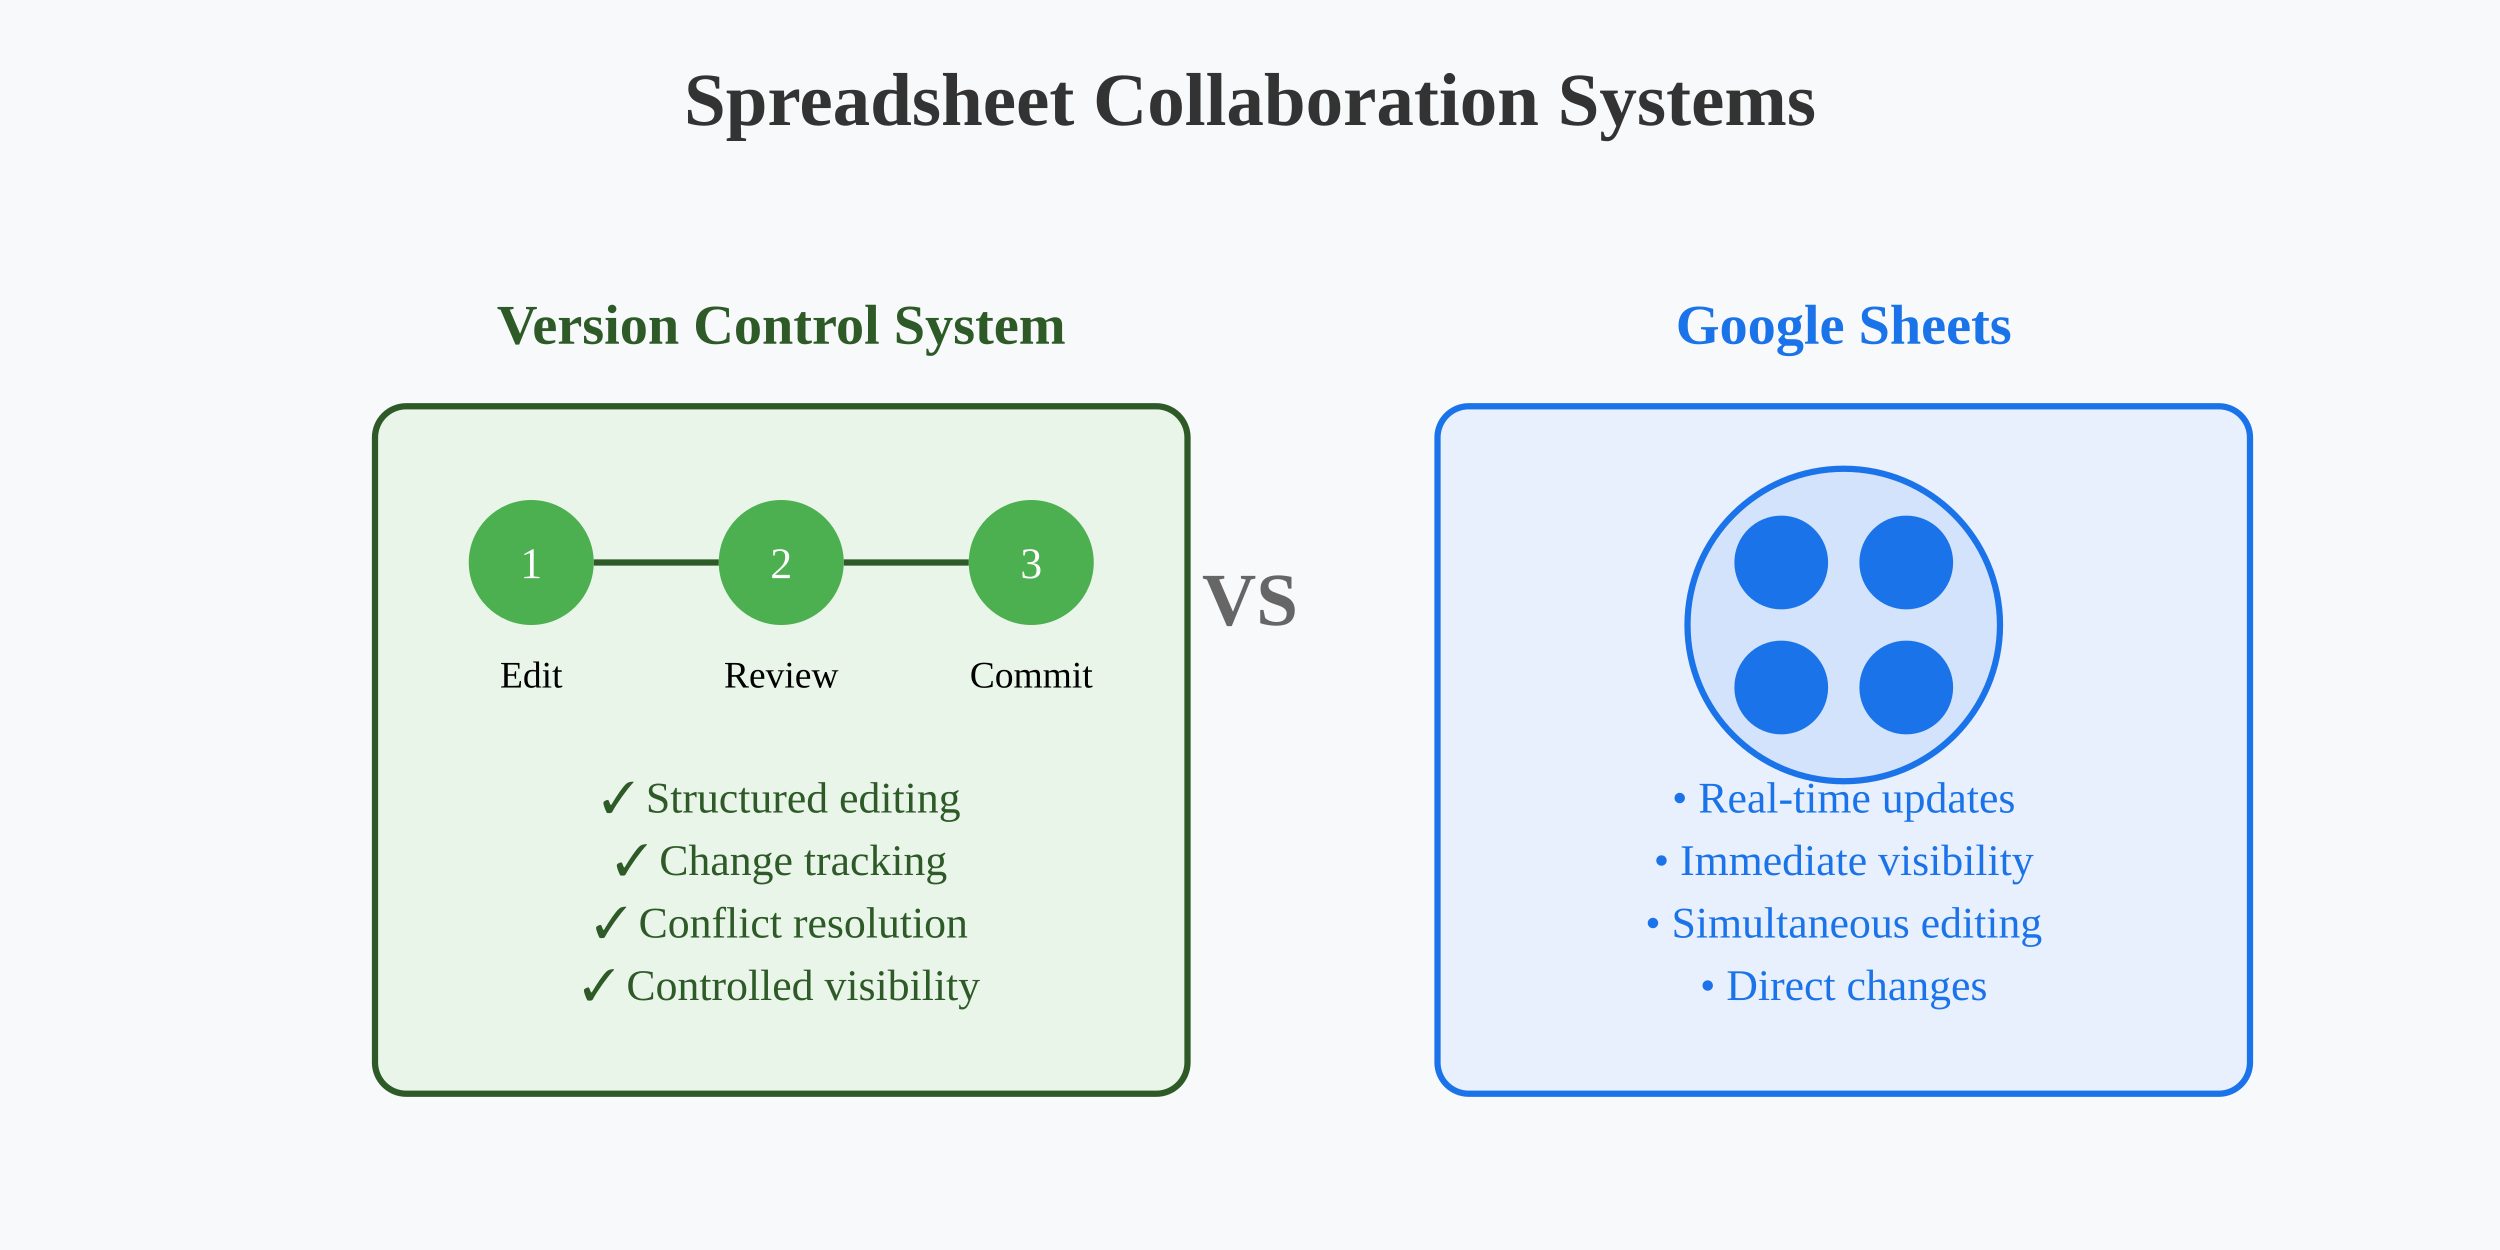
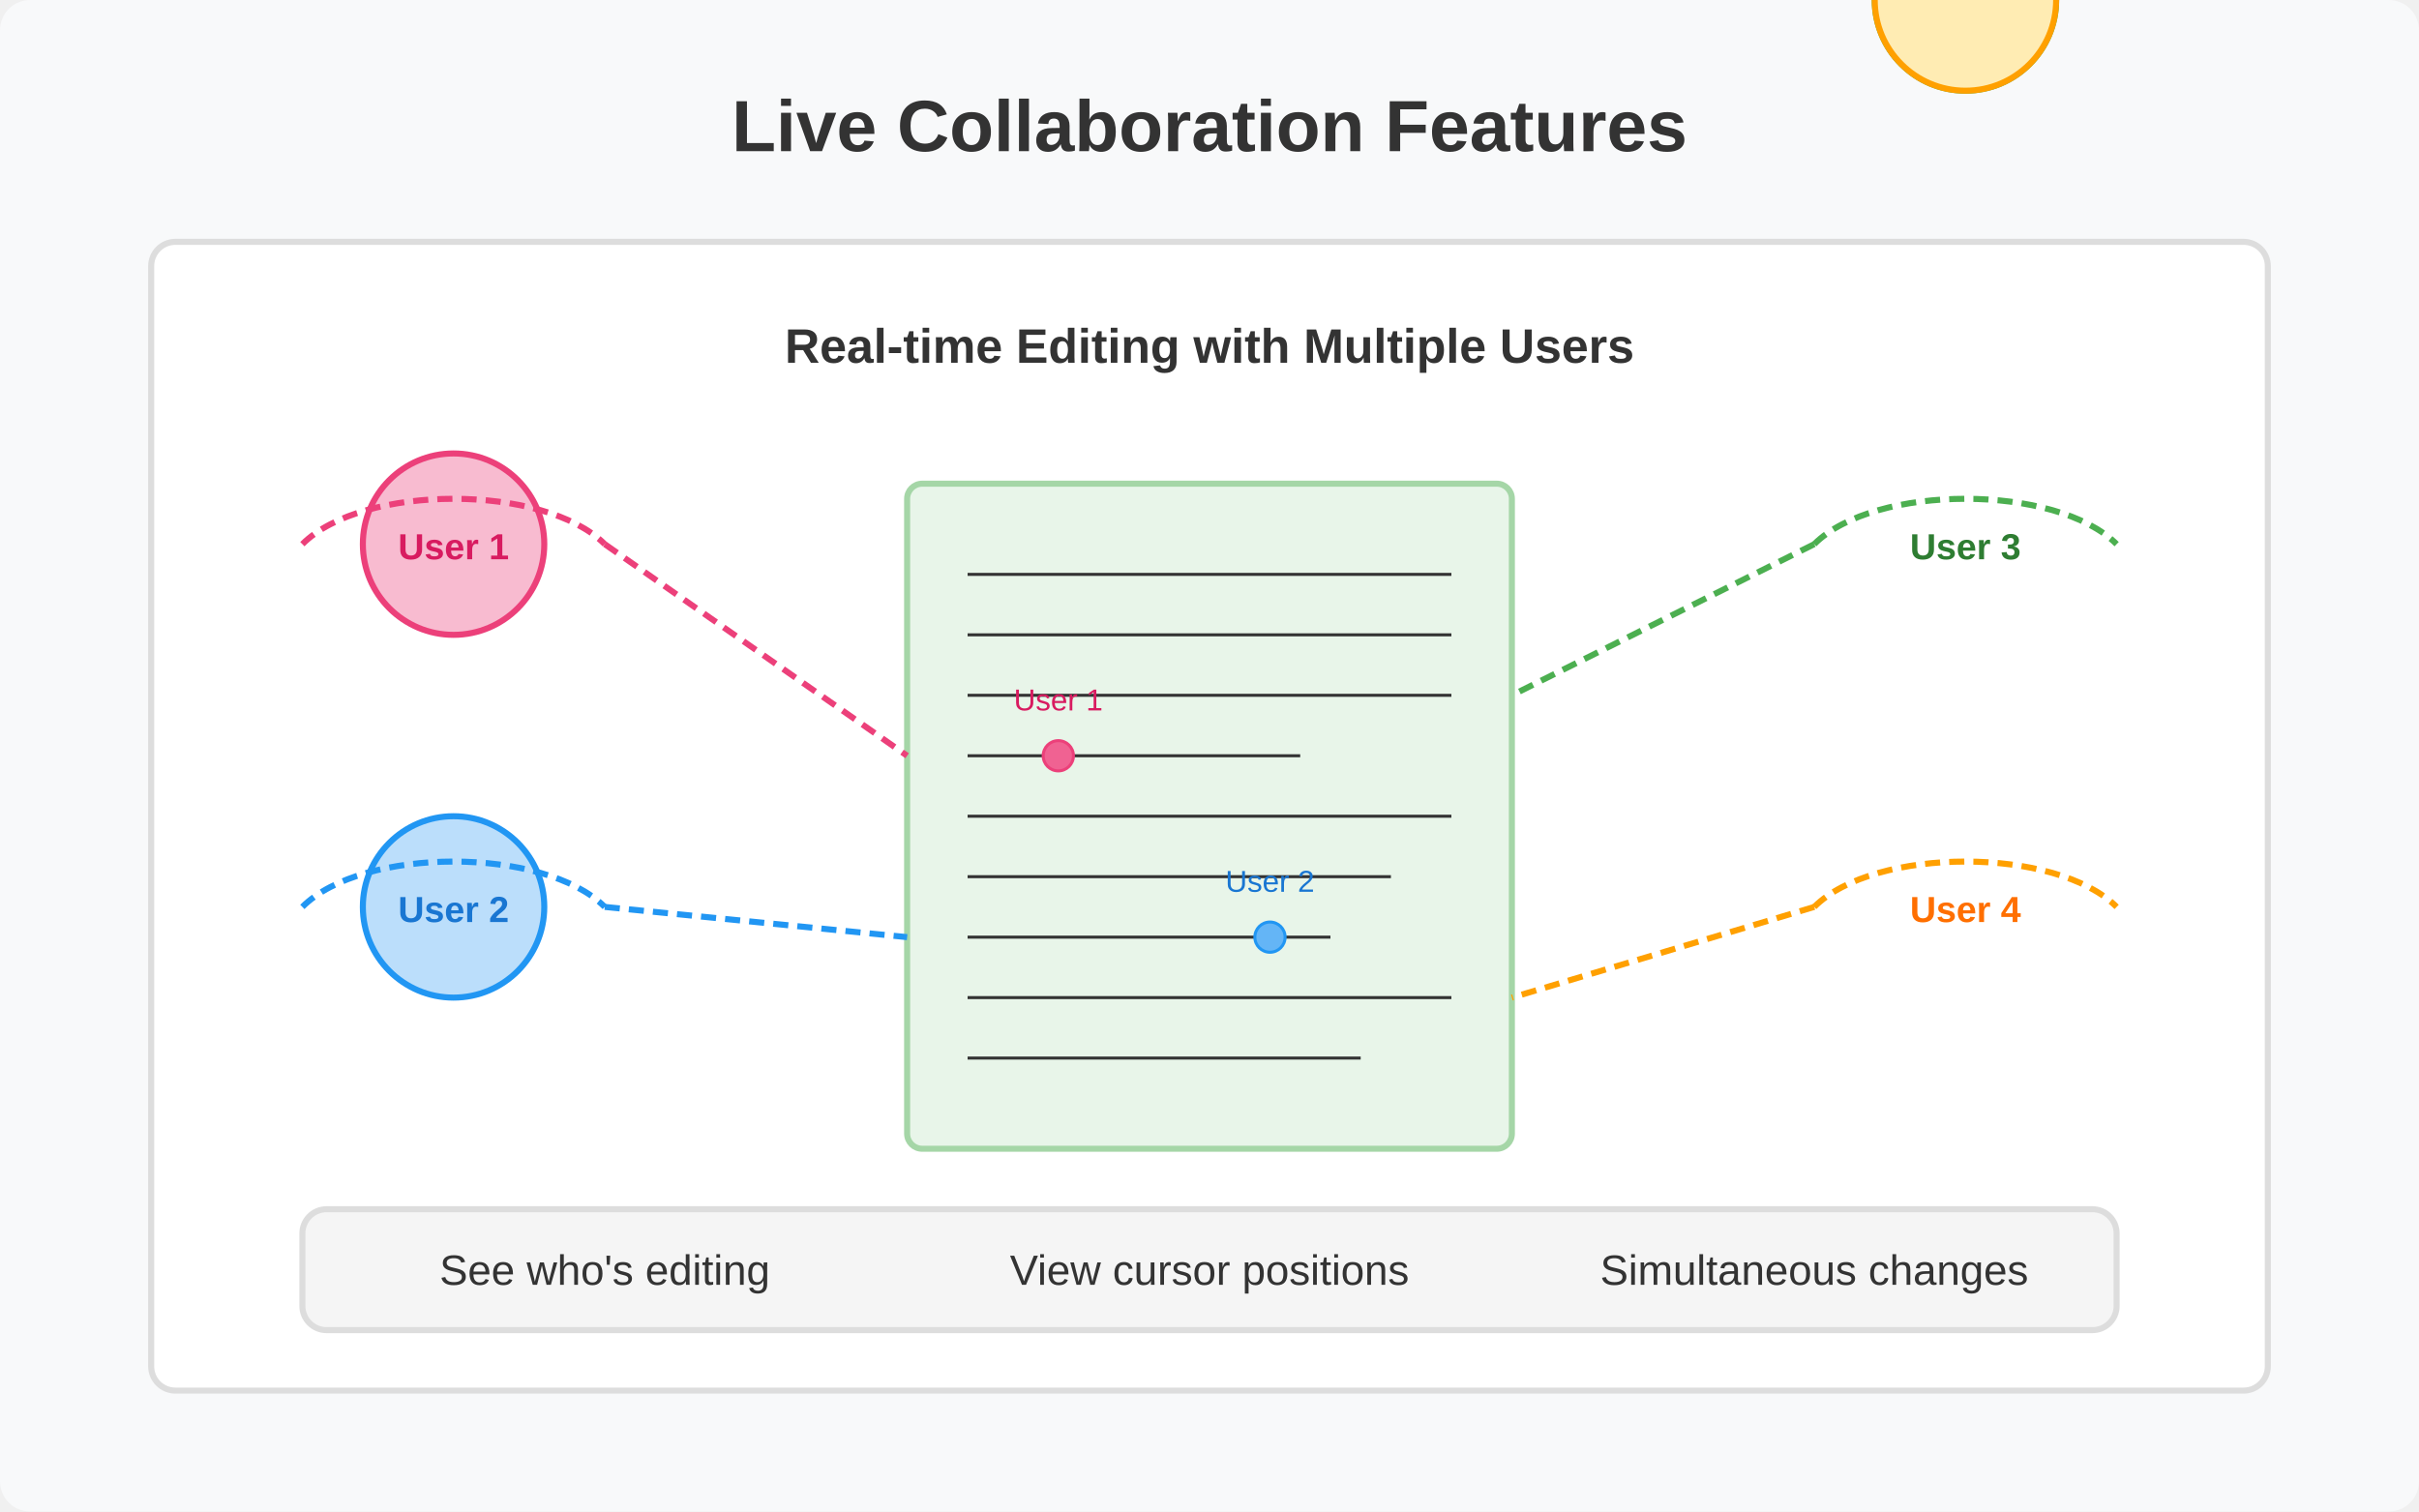
- <svg xmlns="http://www.w3.org/2000/svg" viewBox="0 0 800 400">
-   <rect width="800" height="400" fill="#f8f9fa" />
-   <text x="400" y="40" text-anchor="middle" font-size="24" font-weight="bold" fill="#333">
-         Spreadsheet Collaboration Systems
-     </text>
-   <g transform="translate(100,80)">
-     <text x="150" y="30" text-anchor="middle" font-size="18" font-weight="bold" fill="#2d5a27">
-             Version Control System
-         </text>
-     <rect x="20" y="50" width="260" height="220" rx="10" fill="#e9f5e9" stroke="#2d5a27" stroke-width="2" />
-     <circle cx="70" cy="100" r="20" fill="#4caf50" />
-     <text x="70" y="105" text-anchor="middle" fill="white" font-size="14">1</text>
-     <circle cx="150" cy="100" r="20" fill="#4caf50" />
-     <text x="150" y="105" text-anchor="middle" fill="white" font-size="14">2</text>
-     <circle cx="230" cy="100" r="20" fill="#4caf50" />
-     <text x="230" y="105" text-anchor="middle" fill="white" font-size="14">3</text>
-     <line x1="90" y1="100" x2="130" y2="100" stroke="#2d5a27" stroke-width="2" />
-     <line x1="170" y1="100" x2="210" y2="100" stroke="#2d5a27" stroke-width="2" />
-     <text x="70" y="140" text-anchor="middle" font-size="12">Edit</text>
-     <text x="150" y="140" text-anchor="middle" font-size="12">Review</text>
-     <text x="230" y="140" text-anchor="middle" font-size="12">Commit</text>
-     <text x="150" y="180" text-anchor="middle" font-size="14" fill="#2d5a27">✓ Structured editing</text>
-     <text x="150" y="200" text-anchor="middle" font-size="14" fill="#2d5a27">✓ Change tracking</text>
-     <text x="150" y="220" text-anchor="middle" font-size="14" fill="#2d5a27">✓ Conflict resolution</text>
-     <text x="150" y="240" text-anchor="middle" font-size="14" fill="#2d5a27">✓ Controlled visibility</text>
-   </g>
-   <g transform="translate(440,80)">
-     <text x="150" y="30" text-anchor="middle" font-size="18" font-weight="bold" fill="#1a73e8">
-             Google Sheets
-         </text>
-     <rect x="20" y="50" width="260" height="220" rx="10" fill="#e8f0fe" stroke="#1a73e8" stroke-width="2" />
-     <circle cx="150" cy="120" r="50" fill="#1a73e8" fill-opacity="0.1" stroke="#1a73e8" stroke-width="2" />
-     <circle cx="130" cy="100" r="15" fill="#1a73e8" />
-     <circle cx="170" cy="100" r="15" fill="#1a73e8" />
-     <circle cx="130" cy="140" r="15" fill="#1a73e8" />
-     <circle cx="170" cy="140" r="15" fill="#1a73e8" />
-     <text x="150" y="180" text-anchor="middle" font-size="14" fill="#1a73e8">• Real-time updates</text>
-     <text x="150" y="200" text-anchor="middle" font-size="14" fill="#1a73e8">• Immediate visibility</text>
-     <text x="150" y="220" text-anchor="middle" font-size="14" fill="#1a73e8">• Simultaneous editing</text>
-     <text x="150" y="240" text-anchor="middle" font-size="14" fill="#1a73e8">• Direct changes</text>
-   </g>
-   <text x="400" y="200" text-anchor="middle" font-size="24" font-weight="bold" fill="#666">VS</text>
+ <svg xmlns="http://www.w3.org/2000/svg" viewBox="0 0 800 500">
+   <rect width="800" height="500" fill="#f8f9fa" rx="10" ry="10" />
+   <text x="400" y="50" font-family="Arial, sans-serif" font-size="24" font-weight="bold" text-anchor="middle" fill="#333">Live Collaboration Features</text>
+   <rect x="50" y="80" width="700" height="380" fill="#fff" stroke="#ddd" stroke-width="2" rx="8" ry="8" />
+   <rect x="300" y="160" width="200" height="220" fill="#e8f5e9" stroke="#a5d6a7" stroke-width="2" rx="5" ry="5" />
+   <line x1="320" y1="190" x2="480" y2="190" stroke="#333" stroke-width="1" />
+   <line x1="320" y1="210" x2="480" y2="210" stroke="#333" stroke-width="1" />
+   <line x1="320" y1="230" x2="480" y2="230" stroke="#333" stroke-width="1" />
+   <line x1="320" y1="250" x2="430" y2="250" stroke="#333" stroke-width="1" />
+   <line x1="320" y1="270" x2="480" y2="270" stroke="#333" stroke-width="1" />
+   <line x1="320" y1="290" x2="460" y2="290" stroke="#333" stroke-width="1" />
+   <line x1="320" y1="310" x2="440" y2="310" stroke="#333" stroke-width="1" />
+   <line x1="320" y1="330" x2="480" y2="330" stroke="#333" stroke-width="1" />
+   <line x1="320" y1="350" x2="450" y2="350" stroke="#333" stroke-width="1" />
+   <circle cx="350" cy="250" r="5" fill="#f06292" stroke="#ec407a" stroke-width="1" />
+   <text x="350" y="235" font-family="Arial, sans-serif" font-size="10" text-anchor="middle" fill="#d81b60">User 1</text>
+   <circle cx="420" cy="310" r="5" fill="#64b5f6" stroke="#2196f3" stroke-width="1" />
+   <text x="420" y="295" font-family="Arial, sans-serif" font-size="10" text-anchor="middle" fill="#1976d2">User 2</text>
+   <circle cx="150" cy="180" r="30" fill="#f8bbd0" stroke="#ec407a" stroke-width="2" />
+   <text x="150" y="185" font-family="Arial, sans-serif" font-size="12" font-weight="bold" text-anchor="middle" fill="#d81b60">User 1</text>
+   <path d="M100,180 C 120,160 180,160 200,180" fill="none" stroke="#ec407a" stroke-width="2" stroke-dasharray="5,3" />
+   <line x1="200" y1="180" x2="300" y2="250" stroke="#ec407a" stroke-width="2" stroke-dasharray="5,3" />
+   <circle cx="150" cy="300" r="30" fill="#bbdefb" stroke="#2196f3" stroke-width="2" />
+   <text x="150" y="305" font-family="Arial, sans-serif" font-size="12" font-weight="bold" text-anchor="middle" fill="#1976d2">User 2</text>
+   <path d="M100,300 C 120,280 180,280 200,300" fill="none" stroke="#2196f3" stroke-width="2" stroke-dasharray="5,3" />
+   <line x1="200" y1="300" x2="300" y2="310" stroke="#2196f3" stroke-width="2" stroke-dasharray="5,3" />
+   <circle cx="650" y="180" r="30" fill="#c8e6c9" stroke="#4caf50" stroke-width="2" />
+   <text x="650" y="185" font-family="Arial, sans-serif" font-size="12" font-weight="bold" text-anchor="middle" fill="#2e7d32">User 3</text>
+   <path d="M600,180 C 620,160 680,160 700,180" fill="none" stroke="#4caf50" stroke-width="2" stroke-dasharray="5,3" />
+   <line x1="600" y1="180" x2="500" y2="230" stroke="#4caf50" stroke-width="2" stroke-dasharray="5,3" />
+   <circle cx="650" y="300" r="30" fill="#ffecb3" stroke="#ffa000" stroke-width="2" />
+   <text x="650" y="305" font-family="Arial, sans-serif" font-size="12" font-weight="bold" text-anchor="middle" fill="#ff6f00">User 4</text>
+   <path d="M600,300 C 620,280 680,280 700,300" fill="none" stroke="#ffa000" stroke-width="2" stroke-dasharray="5,3" />
+   <line x1="600" y1="300" x2="500" y2="330" stroke="#ffa000" stroke-width="2" stroke-dasharray="5,3" />
+   <text x="400" y="120" font-family="Arial, sans-serif" font-size="16" font-weight="bold" text-anchor="middle" fill="#333">Real-time Editing with Multiple Users</text>
+   <rect x="100" y="400" width="600" height="40" fill="#f5f5f5" stroke="#ddd" stroke-width="2" rx="8" ry="8" />
+   <text x="200" y="425" font-family="Arial, sans-serif" font-size="14" text-anchor="middle" fill="#333">See who's editing</text>
+   <text x="400" y="425" font-family="Arial, sans-serif" font-size="14" text-anchor="middle" fill="#333">View cursor positions</text>
+   <text x="600" y="425" font-family="Arial, sans-serif" font-size="14" text-anchor="middle" fill="#333">Simultaneous changes</text>
</svg>
